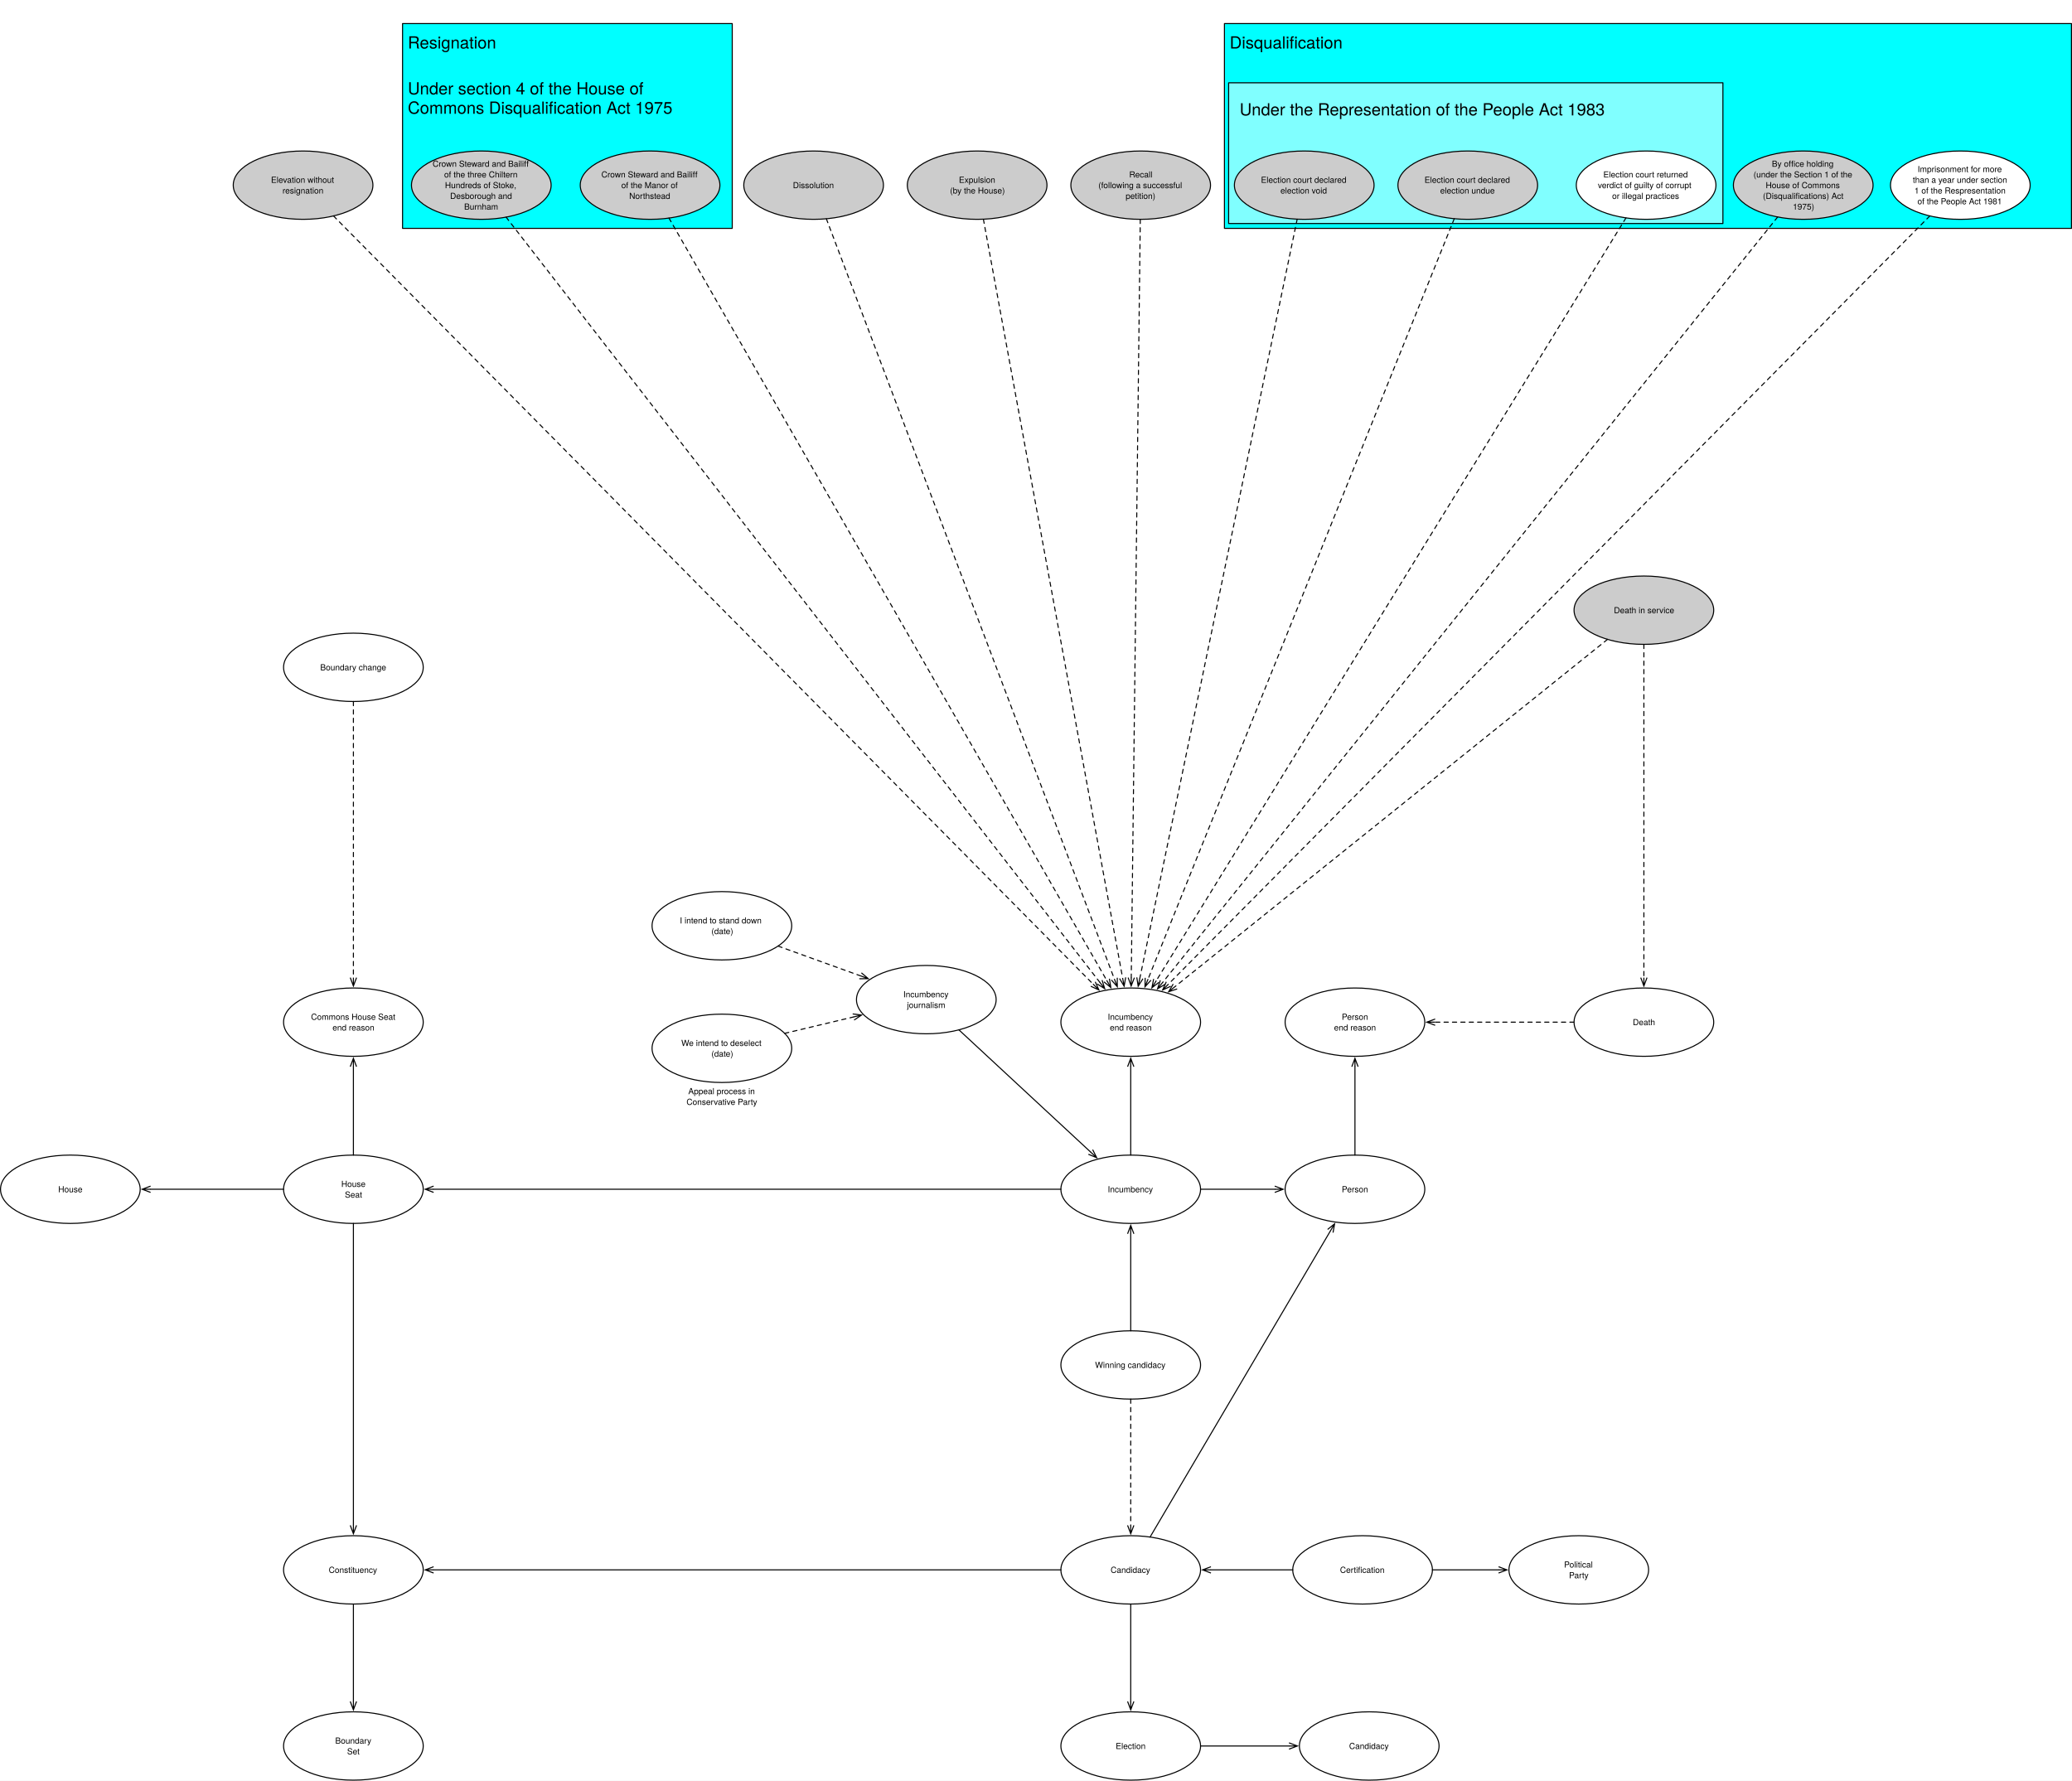
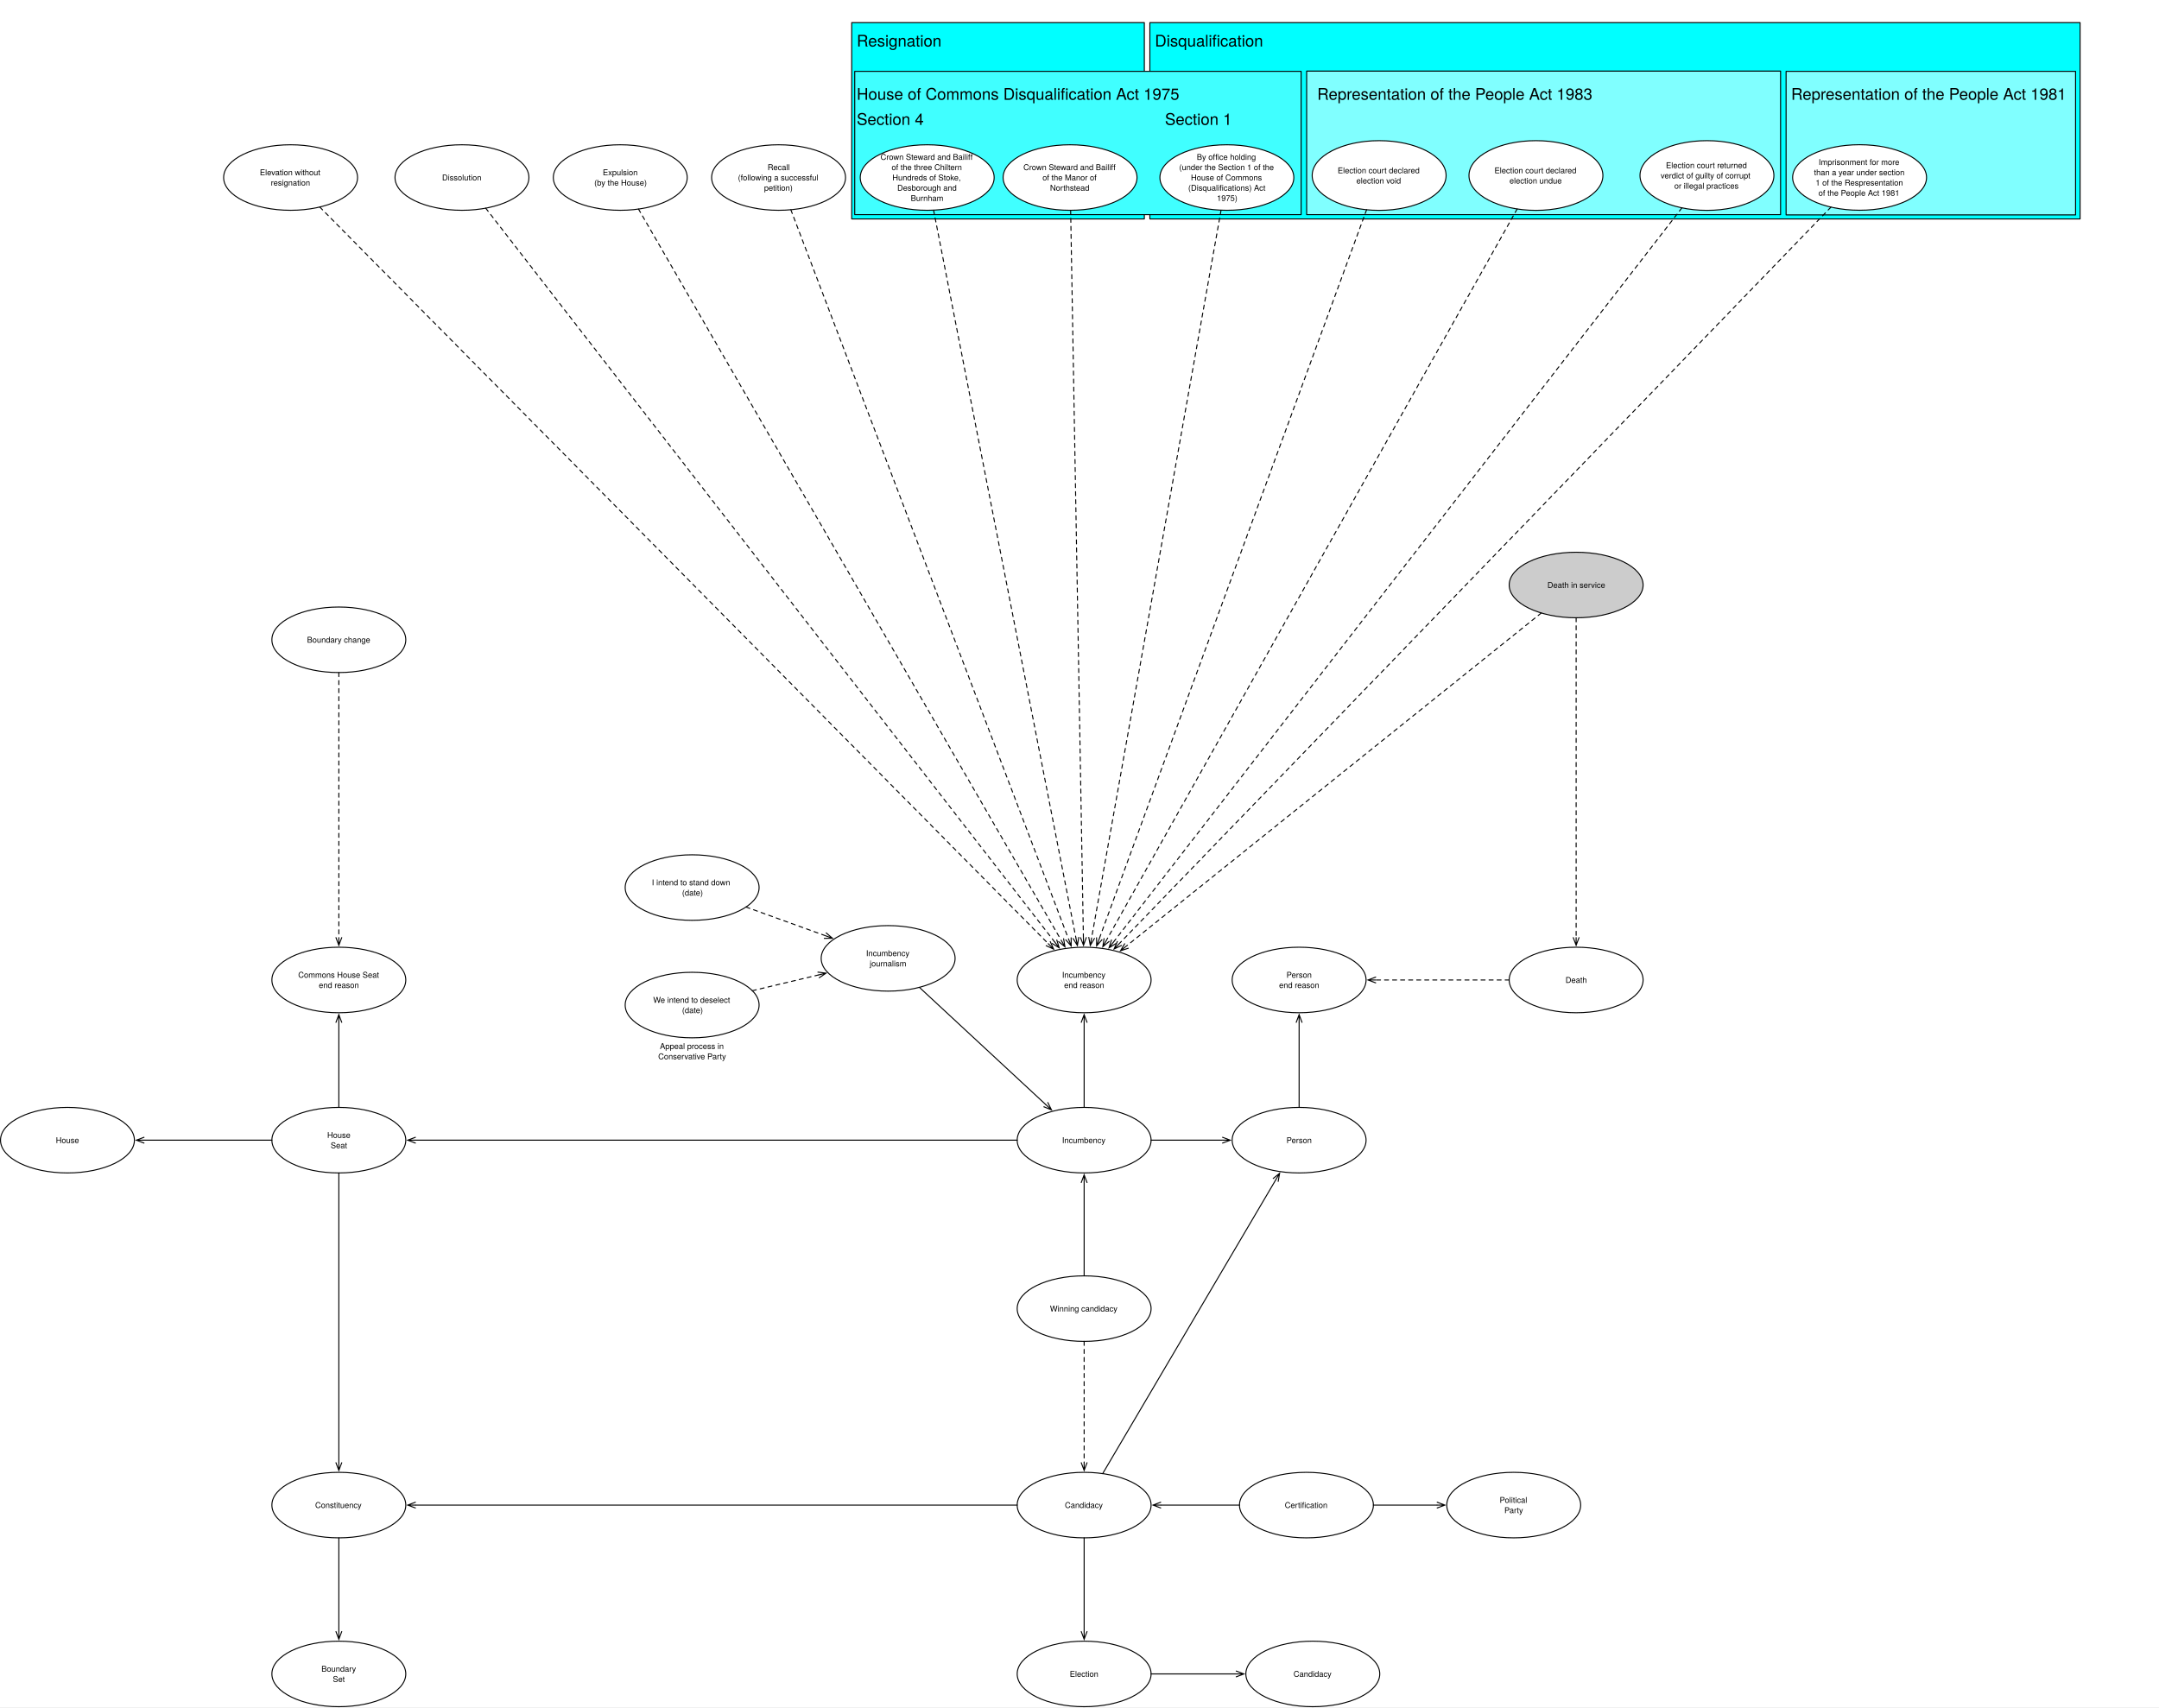
- <svg xmlns="http://www.w3.org/2000/svg" version="1.1" viewBox="-846.5 -780 1976.5 1698.697" width="1976.5" height="1698.697">
+ <svg xmlns="http://www.w3.org/2000/svg" version="1.1" viewBox="-846.5 -780 2148 1698.697" width="2148" height="1698.697">
  <defs>
    <marker orient="auto" overflow="visible" markerUnits="strokeWidth" id="StickArrow_Marker" stroke-linejoin="miter" stroke-miterlimit="10" viewBox="-1 -4 10 8" markerWidth="10" markerHeight="8" color="black">
      <g>
        <path d="M 8 0 L 0 0 M 0 -3 L 8 0 L 0 3" fill="none" stroke="currentColor" stroke-width="1" />
      </g>
    </marker>
  </defs>
  <g id="Canvas_1" fill-opacity="1" stroke="none" stroke-opacity="1" stroke-dasharray="none" fill="none">
-     <rect fill="white" x="-846.5" y="-780" width="1976.5" height="1698.697" />
+     <rect fill="white" x="-846.5" y="-780" width="2148" height="1698.697" />
    <g id="Canvas_1_Layer_1">
      <g id="Graphic_76">
-         <rect x="321.5" y="-757.5" width="808" height="195.352" fill="aqua" />
-         <rect x="321.5" y="-757.5" width="808" height="195.352" stroke="black" stroke-linecap="round" stroke-linejoin="round" stroke-width="1" />
-       </g>
-       <g id="Graphic_90">
-         <rect x="325.5" y="-701" width="471.5" height="134.246" fill="#80ffff" />
-         <rect x="325.5" y="-701" width="471.5" height="134.246" stroke="black" stroke-linecap="round" stroke-linejoin="round" stroke-width="1" />
+         <rect x="297.5" y="-757.5" width="925.5" height="195.352" fill="aqua" />
+         <rect x="297.5" y="-757.5" width="925.5" height="195.352" stroke="black" stroke-linecap="round" stroke-linejoin="round" stroke-width="1" />
      </g>
      <g id="Graphic_67">
-         <rect x="-462.5" y="-757.5" width="314.5" height="195.352" fill="aqua" />
-         <rect x="-462.5" y="-757.5" width="314.5" height="195.352" stroke="black" stroke-linecap="round" stroke-linejoin="round" stroke-width="1" />
+         <rect x=".864" y="-757.5" width="291.136" height="195.352" fill="aqua" />
+         <rect x=".864" y="-757.5" width="291.136" height="195.352" stroke="black" stroke-linecap="round" stroke-linejoin="round" stroke-width="1" />
+       </g>
+       <g id="Graphic_97">
+         <rect x="3.864" y="-709" width="444.136" height="142.579" fill="#40ffff" />
+         <rect x="3.864" y="-709" width="444.136" height="142.579" stroke="black" stroke-linecap="round" stroke-linejoin="round" stroke-width="1" />
+       </g>
+       <g id="Graphic_118">
+         <rect x="930.5" y="-709" width="288" height="142.827" fill="#80ffff" />
+         <rect x="930.5" y="-709" width="288" height="142.827" stroke="black" stroke-linecap="round" stroke-linejoin="round" stroke-width="1" />
+       </g>
+       <g id="Graphic_110">
+         <text transform="translate(935.5 -695.6994)" fill="black">
+           <tspan font-family="Helvetica Neue" font-size="16" fill="black" x="0" y="15">Representation of the People Act 1981</tspan>
+         </text>
+       </g>
+       <g id="Graphic_31">
+         <ellipse cx="374.114" cy="-603.352" rx="66.614" ry="32.598" fill="white" />
+         <ellipse cx="374.114" cy="-603.352" rx="66.614" ry="32.598" stroke="black" stroke-linecap="round" stroke-linejoin="round" stroke-width="1" />
+         <text transform="translate(325.8228 -628.9124)" fill="black">
+           <tspan font-family="Helvetica Neue" font-size="8" fill="black" x="18.351" y="8">By office holding</tspan>
+           <tspan font-family="Helvetica Neue" font-size="8" fill="black" x=".871" y="18.224">(under the Section 1 of the </tspan>
+           <tspan font-family="Helvetica Neue" font-size="8" fill="black" x="12.503" y="28.448">House of Commons </tspan>
+           <tspan font-family="Helvetica Neue" font-size="8" fill="black" x="9.847" y="38.672">(Disqualifications) Act </tspan>
+           <tspan font-family="Helvetica Neue" font-size="8" fill="black" x="38.359" y="48.896">1975)</tspan>
+         </text>
+       </g>
+       <g id="Graphic_77">
+         <text transform="translate(302.5 -748.6994)" fill="black">
+           <tspan font-family="Helvetica Neue" font-size="16" fill="black" x="0" y="15">Disqualification</tspan>
+         </text>
+       </g>
+       <g id="Graphic_83">
+         <ellipse cx="1003.614" cy="-603.402" rx="66.614" ry="32.598" fill="white" />
+         <ellipse cx="1003.614" cy="-603.402" rx="66.614" ry="32.598" stroke="black" stroke-linecap="round" stroke-linejoin="round" stroke-width="1" />
+         <text transform="translate(955.3228 -623.8496)" fill="black">
+           <tspan font-family="Helvetica Neue" font-size="8" fill="black" x="7.535" y="8">Imprisonment for more </tspan>
+           <tspan font-family="Helvetica Neue" font-size="8" fill="black" x="2.947" y="18.224">than a year under section </tspan>
+           <tspan font-family="Helvetica Neue" font-size="8" fill="black" x="4.503" y="28.448">1 of the Respresentation </tspan>
+           <tspan font-family="Helvetica Neue" font-size="8" fill="black" x="7.391" y="38.672">of the People Act 1981</tspan>
+         </text>
+       </g>
+       <g id="Group_96">
+         <g id="Graphic_90">
+           <rect x="453.5" y="-709.248" width="471.5" height="142.827" fill="#80ffff" />
+           <rect x="453.5" y="-709.248" width="471.5" height="142.827" stroke="black" stroke-linecap="round" stroke-linejoin="round" stroke-width="1" />
+         </g>
+         <g id="Graphic_35">
+           <ellipse cx="851.75" cy="-605.359" rx="66.614" ry="34.682" fill="white" />
+           <ellipse cx="851.75" cy="-605.359" rx="66.614" ry="34.682" stroke="black" stroke-linecap="round" stroke-linejoin="round" stroke-width="1" />
+           <text transform="translate(803.4587 -620.6945)" fill="black">
+             <tspan font-family="Helvetica Neue" font-size="8" fill="black" x="7.471" y="8">Election court returned </tspan>
+             <tspan font-family="Helvetica Neue" font-size="8" fill="black" x="2.287" y="18.224">verdict of guilty of corrupt </tspan>
+             <tspan font-family="Helvetica Neue" font-size="8" fill="black" x="15.851" y="28.448">or illegal practices</tspan>
+           </text>
+         </g>
+         <g id="Graphic_88">
+           <ellipse cx="525.614" cy="-605.359" rx="66.614" ry="34.682" fill="white" />
+           <ellipse cx="525.614" cy="-605.359" rx="66.614" ry="34.682" stroke="black" stroke-linecap="round" stroke-linejoin="round" stroke-width="1" />
+           <text transform="translate(477.3228 -615.5825)" fill="black">
+             <tspan font-family="Helvetica Neue" font-size="8" fill="black" x="7.027" y="8">Election court declared </tspan>
+             <tspan font-family="Helvetica Neue" font-size="8" fill="black" x="25.623" y="18.224">election void</tspan>
+           </text>
+         </g>
+         <g id="Graphic_89">
+           <ellipse cx="681.614" cy="-605.359" rx="66.614" ry="34.682" fill="white" />
+           <ellipse cx="681.614" cy="-605.359" rx="66.614" ry="34.682" stroke="black" stroke-linecap="round" stroke-linejoin="round" stroke-width="1" />
+           <text transform="translate(633.3228 -615.5825)" fill="black">
+             <tspan font-family="Helvetica Neue" font-size="8" fill="black" x="7.027" y="8">Election court declared </tspan>
+             <tspan font-family="Helvetica Neue" font-size="8" fill="black" x="21.987" y="18.224">election undue</tspan>
+           </text>
+         </g>
+         <g id="Graphic_91">
+           <text transform="translate(464 -695.6994)" fill="black">
+             <tspan font-family="Helvetica Neue" font-size="16" fill="black" x="0" y="15">Representation of the People Act 1983</tspan>
+           </text>
+         </g>
+       </g>
+       <g id="Graphic_22">
+         <ellipse cx="75.978" cy="-603.352" rx="66.614" ry="32.598" fill="white" />
+         <ellipse cx="75.978" cy="-603.352" rx="66.614" ry="32.598" stroke="black" stroke-linecap="round" stroke-linejoin="round" stroke-width="1" />
+         <text transform="translate(27.68701 -628.9124)" fill="black">
+           <tspan font-family="Helvetica Neue" font-size="8" fill="black" x="1.839" y="8">Crown Steward and Bailiff </tspan>
+           <tspan font-family="Helvetica Neue" font-size="8" fill="black" x="12.879" y="18.224">of the three Chiltern </tspan>
+           <tspan font-family="Helvetica Neue" font-size="8" fill="black" x="13.615" y="28.448">Hundreds of Stoke, </tspan>
+           <tspan font-family="Helvetica Neue" font-size="8" fill="black" x="18.503" y="38.672">Desborough and</tspan>
+           <tspan font-family="Helvetica Neue" font-size="8" fill="black" x="31.915" y="48.896">Burnham</tspan>
+         </text>
+       </g>
+       <g id="Graphic_25">
+         <ellipse cx="218.114" cy="-603.352" rx="66.614" ry="32.598" fill="white" />
+         <ellipse cx="218.114" cy="-603.352" rx="66.614" ry="32.598" stroke="black" stroke-linecap="round" stroke-linejoin="round" stroke-width="1" />
+         <text transform="translate(169.8228 -618.6884)" fill="black">
+           <tspan font-family="Helvetica Neue" font-size="8" fill="black" x="1.839" y="8">Crown Steward and Bailiff </tspan>
+           <tspan font-family="Helvetica Neue" font-size="8" fill="black" x="20.879" y="18.224">of the Manor of </tspan>
+           <tspan font-family="Helvetica Neue" font-size="8" fill="black" x="28.363" y="28.448">Northstead</tspan>
+         </text>
+       </g>
+       <g id="Graphic_68">
+         <text transform="translate(5.864173 -748.6994)" fill="black">
+           <tspan font-family="Helvetica Neue" font-size="16" fill="black" x="0" y="15">Resignation</tspan>
+         </text>
+       </g>
+       <g id="Graphic_94">
+         <text transform="translate(5.864173 -695.6994)" fill="black">
+           <tspan font-family="Helvetica Neue" font-size="16" fill="black" x="0" y="15">House of Commons Disqualification Act 1975</tspan>
+         </text>
      </g>
      <g id="Graphic_2">
        <ellipse cx="446" cy="354.5" rx="66.614" ry="32.598" fill="white" />
        <ellipse cx="446" cy="354.5" rx="66.614" ry="32.598" stroke="black" stroke-linecap="round" stroke-linejoin="round" stroke-width="1" />
        <text transform="translate(397.7087 349.388)" fill="black">
          <tspan font-family="Helvetica Neue" font-size="8" fill="black" x="35.699" y="8">Person</tspan>
        </text>
      </g>
      <g id="Graphic_4">
        <ellipse cx="232.114" cy="354.5" rx="66.614" ry="32.598" fill="white" />
        <ellipse cx="232.114" cy="354.5" rx="66.614" ry="32.598" stroke="black" stroke-linecap="round" stroke-linejoin="round" stroke-width="1" />
        <text transform="translate(183.8228 349.388)" fill="black">
          <tspan font-family="Helvetica Neue" font-size="8" fill="black" x="26.355" y="8">Incumbency</tspan>
        </text>
      </g>
      <g id="Graphic_5">
        <ellipse cx="-509.386" cy="354.5" rx="66.614" ry="32.598" fill="white" />
        <ellipse cx="-509.386" cy="354.5" rx="66.614" ry="32.598" stroke="black" stroke-linecap="round" stroke-linejoin="round" stroke-width="1" />
        <text transform="translate(-557.6772 344.276)" fill="black">
          <tspan font-family="Helvetica Neue" font-size="8" fill="black" x="36.735" y="8">House</tspan>
          <tspan font-family="Helvetica Neue" font-size="8" fill="black" x="40.143" y="18.224">Seat</tspan>
        </text>
      </g>
      <g id="Graphic_6">
        <ellipse cx="-779.386" cy="354.5" rx="66.614" ry="32.598" fill="white" />
        <ellipse cx="-779.386" cy="354.5" rx="66.614" ry="32.598" stroke="black" stroke-linecap="round" stroke-linejoin="round" stroke-width="1" />
        <text transform="translate(-827.6772 349.388)" fill="black">
          <tspan font-family="Helvetica Neue" font-size="8" fill="black" x="36.735" y="8">House</tspan>
        </text>
      </g>
      <g id="Line_7">
        <line x1="298.728" y1="354.5" x2="369.486" y2="354.5" marker-end="url(#StickArrow_Marker)" stroke="black" stroke-linecap="round" stroke-linejoin="round" stroke-width="1" />
      </g>
      <g id="Line_8">
        <line x1="165.5" y1="354.5" x2="-432.872" y2="354.5" marker-end="url(#StickArrow_Marker)" stroke="black" stroke-linecap="round" stroke-linejoin="round" stroke-width="1" />
      </g>
      <g id="Line_9">
        <line x1="-576" y1="354.5" x2="-702.872" y2="354.5" marker-end="url(#StickArrow_Marker)" stroke="black" stroke-linecap="round" stroke-linejoin="round" stroke-width="1" />
      </g>
      <g id="Graphic_10">
        <ellipse cx="-509.386" cy="717.598" rx="66.614" ry="32.598" fill="white" />
        <ellipse cx="-509.386" cy="717.598" rx="66.614" ry="32.598" stroke="black" stroke-linecap="round" stroke-linejoin="round" stroke-width="1" />
        <text transform="translate(-557.6772 712.4864)" fill="black">
          <tspan font-family="Helvetica Neue" font-size="8" fill="black" x="24.731" y="8">Constituency</tspan>
        </text>
      </g>
      <g id="Line_11">
        <line x1="-509.386" y1="387.098" x2="-509.386" y2="675.1" marker-end="url(#StickArrow_Marker)" stroke="black" stroke-linecap="round" stroke-linejoin="round" stroke-width="1" />
      </g>
      <g id="Graphic_12">
        <ellipse cx="-509.386" cy="885.598" rx="66.614" ry="32.598" fill="white" />
        <ellipse cx="-509.386" cy="885.598" rx="66.614" ry="32.598" stroke="black" stroke-linecap="round" stroke-linejoin="round" stroke-width="1" />
        <text transform="translate(-557.6772 875.3744)" fill="black">
          <tspan font-family="Helvetica Neue" font-size="8" fill="black" x="30.955" y="8">Boundary</tspan>
          <tspan font-family="Helvetica Neue" font-size="8" fill="black" x="42.291" y="18.224">Set</tspan>
        </text>
      </g>
      <g id="Line_13">
        <line x1="-509.386" y1="750.197" x2="-509.386" y2="843.1" marker-end="url(#StickArrow_Marker)" stroke="black" stroke-linecap="round" stroke-linejoin="round" stroke-width="1" />
      </g>
      <g id="Graphic_16">
        <ellipse cx="232.114" cy="522.098" rx="66.614" ry="32.598" fill="white" />
        <ellipse cx="232.114" cy="522.098" rx="66.614" ry="32.598" stroke="black" stroke-linecap="round" stroke-linejoin="round" stroke-width="1" />
        <text transform="translate(183.8228 516.9864)" fill="black">
          <tspan font-family="Helvetica Neue" font-size="8" fill="black" x="14.283" y="8">Winning candidacy</tspan>
        </text>
      </g>
      <g id="Line_17">
        <line x1="232.114" y1="554.697" x2="232.114" y2="675.1" marker-end="url(#StickArrow_Marker)" stroke="black" stroke-linecap="round" stroke-linejoin="round" stroke-dasharray="4.0,4.0" stroke-width="1" />
      </g>
      <g id="Line_18">
        <line x1="232.114" y1="489.5" x2="232.114" y2="396.998" marker-end="url(#StickArrow_Marker)" stroke="black" stroke-linecap="round" stroke-linejoin="round" stroke-width="1" />
      </g>
      <g id="Graphic_20">
        <ellipse cx="232.114" cy="195.098" rx="66.614" ry="32.598" fill="white" />
        <ellipse cx="232.114" cy="195.098" rx="66.614" ry="32.598" stroke="black" stroke-linecap="round" stroke-linejoin="round" stroke-width="1" />
        <text transform="translate(183.8228 184.8744)" fill="black">
          <tspan font-family="Helvetica Neue" font-size="8" fill="black" x="26.355" y="8">Incumbency</tspan>
          <tspan font-family="Helvetica Neue" font-size="8" fill="black" x="28.359" y="18.224">end reason</tspan>
        </text>
      </g>
      <g id="Line_21">
        <line x1="232.114" y1="321.902" x2="232.114" y2="237.597" marker-end="url(#StickArrow_Marker)" stroke="black" stroke-linecap="round" stroke-linejoin="round" stroke-width="1" />
      </g>
-       <g id="Graphic_22">
-         <ellipse cx="-387.386" cy="-603.352" rx="66.614" ry="32.598" fill="#ccc" />
-         <ellipse cx="-387.386" cy="-603.352" rx="66.614" ry="32.598" stroke="black" stroke-linecap="round" stroke-linejoin="round" stroke-width="1" />
-         <text transform="translate(-435.6772 -628.9124)" fill="black">
-           <tspan font-family="Helvetica Neue" font-size="8" fill="black" x="1.839" y="8">Crown Steward and Bailiff </tspan>
-           <tspan font-family="Helvetica Neue" font-size="8" fill="black" x="12.879" y="18.224">of the three Chiltern </tspan>
-           <tspan font-family="Helvetica Neue" font-size="8" fill="black" x="13.615" y="28.448">Hundreds of Stoke, </tspan>
-           <tspan font-family="Helvetica Neue" font-size="8" fill="black" x="18.503" y="38.672">Desborough and</tspan>
-           <tspan font-family="Helvetica Neue" font-size="8" fill="black" x="31.915" y="48.896">Burnham</tspan>
-         </text>
-       </g>
-       <g id="Line_24">
-         <line x1="-363.735" y1="-572.869" x2="202.394" y2="156.793" marker-end="url(#StickArrow_Marker)" stroke="black" stroke-linecap="round" stroke-linejoin="round" stroke-dasharray="4.0,4.0" stroke-width="1" />
-       </g>
-       <g id="Graphic_25">
-         <ellipse cx="-226.386" cy="-603.352" rx="66.614" ry="32.598" fill="#ccc" />
-         <ellipse cx="-226.386" cy="-603.352" rx="66.614" ry="32.598" stroke="black" stroke-linecap="round" stroke-linejoin="round" stroke-width="1" />
-         <text transform="translate(-274.6772 -618.6884)" fill="black">
-           <tspan font-family="Helvetica Neue" font-size="8" fill="black" x="1.839" y="8">Crown Steward and Bailiff </tspan>
-           <tspan font-family="Helvetica Neue" font-size="8" fill="black" x="20.879" y="18.224">of the Manor of </tspan>
-           <tspan font-family="Helvetica Neue" font-size="8" fill="black" x="28.363" y="28.448">Northstead</tspan>
-         </text>
-       </g>
-       <g id="Line_26">
-         <line x1="-208.361" y1="-571.964" x2="209.16" y2="155.125" marker-end="url(#StickArrow_Marker)" stroke="black" stroke-linecap="round" stroke-linejoin="round" stroke-dasharray="4.0,4.0" stroke-width="1" />
-       </g>
      <g id="Graphic_27">
-         <ellipse cx="-70.386" cy="-603.352" rx="66.614" ry="32.598" fill="#ccc" />
-         <ellipse cx="-70.386" cy="-603.352" rx="66.614" ry="32.598" stroke="black" stroke-linecap="round" stroke-linejoin="round" stroke-width="1" />
-         <text transform="translate(-118.6772 -608.4644)" fill="black">
+         <ellipse cx="-386.886" cy="-603.352" rx="66.614" ry="32.598" fill="white" />
+         <ellipse cx="-386.886" cy="-603.352" rx="66.614" ry="32.598" stroke="black" stroke-linecap="round" stroke-linejoin="round" stroke-width="1" />
+         <text transform="translate(-435.1772 -608.4644)" fill="black">
          <tspan font-family="Helvetica Neue" font-size="8" fill="black" x="28.511" y="8">Dissolution</tspan>
        </text>
      </g>
      <g id="Line_28">
-         <line x1="-58.241" y1="-571.297" x2="216.462" y2="153.785" marker-end="url(#StickArrow_Marker)" stroke="black" stroke-linecap="round" stroke-linejoin="round" stroke-dasharray="4.0,4.0" stroke-width="1" />
+         <line x1="-363.251" y1="-572.866" x2="202.414" y2="156.788" marker-end="url(#StickArrow_Marker)" stroke="black" stroke-linecap="round" stroke-linejoin="round" stroke-dasharray="4.0,4.0" stroke-width="1" />
      </g>
      <g id="Graphic_29">
-         <ellipse cx="85.614" cy="-603.352" rx="66.614" ry="32.598" fill="#ccc" />
-         <ellipse cx="85.614" cy="-603.352" rx="66.614" ry="32.598" stroke="black" stroke-linecap="round" stroke-linejoin="round" stroke-width="1" />
-         <text transform="translate(37.32283 -613.5764)" fill="black">
+         <ellipse cx="-229.386" cy="-603.352" rx="66.614" ry="32.598" fill="white" />
+         <ellipse cx="-229.386" cy="-603.352" rx="66.614" ry="32.598" stroke="black" stroke-linecap="round" stroke-linejoin="round" stroke-width="1" />
+         <text transform="translate(-277.6772 -613.5764)" fill="black">
          <tspan font-family="Helvetica Neue" font-size="8" fill="black" x="30.883" y="8">Expulsion</tspan>
          <tspan font-family="Helvetica Neue" font-size="8" fill="black" x="22.435" y="18.224">(by the House)</tspan>
        </text>
      </g>
      <g id="Line_30">
-         <line x1="91.572" y1="-570.884" x2="224.37" y2="152.892" marker-end="url(#StickArrow_Marker)" stroke="black" stroke-linecap="round" stroke-linejoin="round" stroke-dasharray="4.0,4.0" stroke-width="1" />
-       </g>
-       <g id="Graphic_31">
-         <ellipse cx="873.614" cy="-603.352" rx="66.614" ry="32.598" fill="#ccc" />
-         <ellipse cx="873.614" cy="-603.352" rx="66.614" ry="32.598" stroke="black" stroke-linecap="round" stroke-linejoin="round" stroke-width="1" />
-         <text transform="translate(825.3228 -628.9124)" fill="black">
-           <tspan font-family="Helvetica Neue" font-size="8" fill="black" x="18.351" y="8">By office holding</tspan>
-           <tspan font-family="Helvetica Neue" font-size="8" fill="black" x=".871" y="18.224">(under the Section 1 of the </tspan>
-           <tspan font-family="Helvetica Neue" font-size="8" fill="black" x="12.503" y="28.448">House of Commons </tspan>
-           <tspan font-family="Helvetica Neue" font-size="8" fill="black" x="9.847" y="38.672">(Disqualifications) Act </tspan>
-           <tspan font-family="Helvetica Neue" font-size="8" fill="black" x="38.359" y="48.896">1975)</tspan>
-         </text>
+         <line x1="-211.252" y1="-571.979" x2="209.026" y2="155.154" marker-end="url(#StickArrow_Marker)" stroke="black" stroke-linecap="round" stroke-linejoin="round" stroke-dasharray="4.0,4.0" stroke-width="1" />
      </g>
      <g id="Line_32">
-         <line x1="849.234" y1="-573.007" x2="262.695" y2="157.035" marker-end="url(#StickArrow_Marker)" stroke="black" stroke-linecap="round" stroke-linejoin="round" stroke-dasharray="4.0,4.0" stroke-width="1" />
+         <line x1="368.338" y1="-570.876" x2="239.623" y2="152.875" marker-end="url(#StickArrow_Marker)" stroke="black" stroke-linecap="round" stroke-linejoin="round" stroke-dasharray="4.0,4.0" stroke-width="1" />
      </g>
      <g id="Graphic_33">
-         <ellipse cx="241.614" cy="-603.352" rx="66.614" ry="32.598" fill="#ccc" />
-         <ellipse cx="241.614" cy="-603.352" rx="66.614" ry="32.598" stroke="black" stroke-linecap="round" stroke-linejoin="round" stroke-width="1" />
-         <text transform="translate(193.3228 -618.6884)" fill="black">
+         <ellipse cx="-71.886" cy="-603.352" rx="66.614" ry="32.598" fill="white" />
+         <ellipse cx="-71.886" cy="-603.352" rx="66.614" ry="32.598" stroke="black" stroke-linecap="round" stroke-linejoin="round" stroke-width="1" />
+         <text transform="translate(-120.1772 -618.6884)" fill="black">
          <tspan font-family="Helvetica Neue" font-size="8" fill="black" x="37.331" y="8">Recall</tspan>
          <tspan font-family="Helvetica Neue" font-size="8" fill="black" x="7.927" y="18.224">(following a successful </tspan>
          <tspan font-family="Helvetica Neue" font-size="8" fill="black" x="33.919" y="28.448">petition)</tspan>
        </text>
      </g>
      <g id="Line_34">
-         <line x1="241.226" y1="-570.755" x2="232.62" y2="152.601" marker-end="url(#StickArrow_Marker)" stroke="black" stroke-linecap="round" stroke-linejoin="round" stroke-dasharray="4.0,4.0" stroke-width="1" />
-       </g>
-       <g id="Graphic_35">
-         <ellipse cx="723.75" cy="-603.352" rx="66.614" ry="32.598" fill="white" />
-         <ellipse cx="723.75" cy="-603.352" rx="66.614" ry="32.598" stroke="black" stroke-linecap="round" stroke-linejoin="round" stroke-width="1" />
-         <text transform="translate(675.4587 -618.6884)" fill="black">
-           <tspan font-family="Helvetica Neue" font-size="8" fill="black" x="7.471" y="8">Election court returned </tspan>
-           <tspan font-family="Helvetica Neue" font-size="8" fill="black" x="2.287" y="18.224">verdict of guilty of corrupt </tspan>
-           <tspan font-family="Helvetica Neue" font-size="8" fill="black" x="15.851" y="28.448">or illegal practices</tspan>
-         </text>
-       </g>
-       <g id="Line_36">
-         <line x1="704.528" y1="-572.134" x2="256.527" y2="155.45" marker-end="url(#StickArrow_Marker)" stroke="black" stroke-linecap="round" stroke-linejoin="round" stroke-dasharray="4.0,4.0" stroke-width="1" />
+         <line x1="-59.683" y1="-571.302" x2="216.389" y2="153.796" marker-end="url(#StickArrow_Marker)" stroke="black" stroke-linecap="round" stroke-linejoin="round" stroke-dasharray="4.0,4.0" stroke-width="1" />
      </g>
      <g id="Graphic_44">
        <ellipse cx="232.114" cy="717.598" rx="66.614" ry="32.598" fill="white" />
        <ellipse cx="232.114" cy="717.598" rx="66.614" ry="32.598" stroke="black" stroke-linecap="round" stroke-linejoin="round" stroke-width="1" />
        <text transform="translate(183.8228 712.4864)" fill="black">
          <tspan font-family="Helvetica Neue" font-size="8" fill="black" x="29.103" y="8">Candidacy</tspan>
        </text>
      </g>
      <g id="Line_45">
        <line x1="165.5" y1="717.598" x2="-432.872" y2="717.598" marker-end="url(#StickArrow_Marker)" stroke="black" stroke-linecap="round" stroke-linejoin="round" stroke-width="1" />
      </g>
      <g id="Graphic_46">
        <ellipse cx="659.509" cy="717.598" rx="66.614" ry="32.598" fill="white" />
        <ellipse cx="659.509" cy="717.598" rx="66.614" ry="32.598" stroke="black" stroke-linecap="round" stroke-linejoin="round" stroke-width="1" />
        <text transform="translate(611.2178 707.3744)" fill="black">
          <tspan font-family="Helvetica Neue" font-size="8" fill="black" x="34.295" y="8">Political</tspan>
          <tspan font-family="Helvetica Neue" font-size="8" fill="black" x="38.959" y="18.224">Party</tspan>
        </text>
      </g>
      <g id="Graphic_47">
        <ellipse cx="453.281" cy="717.598" rx="66.614" ry="32.598" fill="white" />
        <ellipse cx="453.281" cy="717.598" rx="66.614" ry="32.598" stroke="black" stroke-linecap="round" stroke-linejoin="round" stroke-width="1" />
        <text transform="translate(404.9895 712.4864)" fill="black">
          <tspan font-family="Helvetica Neue" font-size="8" fill="black" x="26.739" y="8">Certification</tspan>
        </text>
      </g>
      <g id="Line_48">
        <line x1="386.667" y1="717.598" x2="308.628" y2="717.598" marker-end="url(#StickArrow_Marker)" stroke="black" stroke-linecap="round" stroke-linejoin="round" stroke-width="1" />
      </g>
      <g id="Line_49">
        <line x1="519.895" y1="717.598" x2="582.995" y2="717.598" marker-end="url(#StickArrow_Marker)" stroke="black" stroke-linecap="round" stroke-linejoin="round" stroke-width="1" />
      </g>
      <g id="Line_50">
        <line x1="250.569" y1="686.27" x2="422.521" y2="394.359" marker-end="url(#StickArrow_Marker)" stroke="black" stroke-linecap="round" stroke-linejoin="round" stroke-width="1" />
      </g>
      <g id="Graphic_51">
        <ellipse cx="232.114" cy="885.598" rx="66.614" ry="32.598" fill="white" />
        <ellipse cx="232.114" cy="885.598" rx="66.614" ry="32.598" stroke="black" stroke-linecap="round" stroke-linejoin="round" stroke-width="1" />
        <text transform="translate(183.8228 880.4864)" fill="black">
          <tspan font-family="Helvetica Neue" font-size="8" fill="black" x="33.995" y="8">Election</tspan>
        </text>
      </g>
      <g id="Line_52">
        <line x1="232.114" y1="750.197" x2="232.114" y2="843.1" marker-end="url(#StickArrow_Marker)" stroke="black" stroke-linecap="round" stroke-linejoin="round" stroke-width="1" />
      </g>
      <g id="Graphic_54">
        <ellipse cx="459.614" cy="885.598" rx="66.614" ry="32.598" fill="white" />
        <ellipse cx="459.614" cy="885.598" rx="66.614" ry="32.598" stroke="black" stroke-linecap="round" stroke-linejoin="round" stroke-width="1" />
        <text transform="translate(411.3228 880.4864)" fill="black">
          <tspan font-family="Helvetica Neue" font-size="8" fill="black" x="29.103" y="8">Candidacy</tspan>
        </text>
      </g>
      <g id="Line_55">
        <line x1="298.728" y1="885.598" x2="383.1" y2="885.598" marker-end="url(#StickArrow_Marker)" stroke="black" stroke-linecap="round" stroke-linejoin="round" stroke-width="1" />
      </g>
      <g id="Graphic_56">
        <ellipse cx="37.114" cy="173.598" rx="66.614" ry="32.598" fill="white" />
        <ellipse cx="37.114" cy="173.598" rx="66.614" ry="32.598" stroke="black" stroke-linecap="round" stroke-linejoin="round" stroke-width="1" />
        <text transform="translate(-11.17717 163.3744)" fill="black">
          <tspan font-family="Helvetica Neue" font-size="8" fill="black" x="26.355" y="8">Incumbency</tspan>
          <tspan font-family="Helvetica Neue" font-size="8" fill="black" x="29.919" y="18.224">journalism</tspan>
        </text>
      </g>
      <g id="Line_57">
        <line x1="68.202" y1="202.439" x2="193.768" y2="318.926" marker-end="url(#StickArrow_Marker)" stroke="black" stroke-linecap="round" stroke-linejoin="round" stroke-width="1" />
      </g>
      <g id="Graphic_58">
        <ellipse cx="-157.886" cy="103.148" rx="66.614" ry="32.598" fill="white" />
        <ellipse cx="-157.886" cy="103.148" rx="66.614" ry="32.598" stroke="black" stroke-linecap="round" stroke-linejoin="round" stroke-width="1" />
        <text transform="translate(-206.1772 92.92364)" fill="black">
          <tspan font-family="Helvetica Neue" font-size="8" fill="black" x="8.207" y="8">I intend to stand down </tspan>
          <tspan font-family="Helvetica Neue" font-size="8" fill="black" x="38.291" y="18.224">(date)</tspan>
        </text>
      </g>
      <g id="Line_59">
        <line x1="-104.287" y1="122.512" x2="-25.795" y2="150.87" marker-end="url(#StickArrow_Marker)" stroke="black" stroke-linecap="round" stroke-linejoin="round" stroke-dasharray="4.0,4.0" stroke-width="1" />
      </g>
      <g id="Graphic_60">
        <ellipse cx="-157.886" cy="220.049" rx="66.614" ry="32.598" fill="white" />
        <ellipse cx="-157.886" cy="220.049" rx="66.614" ry="32.598" stroke="black" stroke-linecap="round" stroke-linejoin="round" stroke-width="1" />
        <text transform="translate(-206.1772 209.8252)" fill="black">
          <tspan font-family="Helvetica Neue" font-size="8" fill="black" x="9.547" y="8">We intend to deselect </tspan>
          <tspan font-family="Helvetica Neue" font-size="8" fill="black" x="38.291" y="18.224">(date)</tspan>
        </text>
      </g>
      <g id="Line_61">
        <line x1="-97.975" y1="205.778" x2="-32.428" y2="190.164" marker-end="url(#StickArrow_Marker)" stroke="black" stroke-linecap="round" stroke-linejoin="round" stroke-dasharray="4.0,4.0" stroke-width="1" />
      </g>
      <g id="Graphic_62">
        <text transform="translate(-212.8858 255.8006)" fill="black">
          <tspan font-family="Helvetica Neue" font-size="8" fill="black" x="22.92" y="8">Appeal process in </tspan>
          <tspan font-family="Helvetica Neue" font-size="8" fill="black" x="21.224" y="18.224">Conservative Party</tspan>
        </text>
      </g>
      <g id="Graphic_65">
-         <ellipse cx="-557.386" cy="-603.352" rx="66.614" ry="32.598" fill="#ccc" />
+         <ellipse cx="-557.386" cy="-603.352" rx="66.614" ry="32.598" fill="white" />
        <ellipse cx="-557.386" cy="-603.352" rx="66.614" ry="32.598" stroke="black" stroke-linecap="round" stroke-linejoin="round" stroke-width="1" />
        <text transform="translate(-605.6772 -613.5764)" fill="black">
          <tspan font-family="Helvetica Neue" font-size="8" fill="black" x="17.699" y="8">Elevation without </tspan>
          <tspan font-family="Helvetica Neue" font-size="8" fill="black" x="28.659" y="18.224">resignation</tspan>
        </text>
      </g>
      <g id="Line_66">
        <line x1="-528.363" y1="-574.001" x2="196.131" y2="158.707" marker-end="url(#StickArrow_Marker)" stroke="black" stroke-linecap="round" stroke-linejoin="round" stroke-dasharray="4.0,4.0" stroke-width="1" />
-       </g>
-       <g id="Graphic_68">
-         <text transform="translate(-457.5 -748.6994)" fill="black">
-           <tspan font-family="Helvetica Neue" font-size="16" fill="black" x="0" y="15">Resignation</tspan>
-         </text>
      </g>
      <g id="Graphic_69">
        <ellipse cx="446" cy="195.098" rx="66.614" ry="32.598" fill="white" />
        <ellipse cx="446" cy="195.098" rx="66.614" ry="32.598" stroke="black" stroke-linecap="round" stroke-linejoin="round" stroke-width="1" />
        <text transform="translate(397.7087 184.8744)" fill="black">
          <tspan font-family="Helvetica Neue" font-size="8" fill="black" x="35.699" y="8">Person</tspan>
          <tspan font-family="Helvetica Neue" font-size="8" fill="black" x="28.359" y="18.224">end reason</tspan>
        </text>
      </g>
      <g id="Line_70">
        <line x1="446" y1="321.902" x2="446" y2="237.597" marker-end="url(#StickArrow_Marker)" stroke="black" stroke-linecap="round" stroke-linejoin="round" stroke-width="1" />
      </g>
      <g id="Graphic_71">
        <ellipse cx="721.614" cy="-197.902" rx="66.614" ry="32.598" fill="#ccc" />
        <ellipse cx="721.614" cy="-197.902" rx="66.614" ry="32.598" stroke="black" stroke-linecap="round" stroke-linejoin="round" stroke-width="1" />
        <text transform="translate(673.3228 -203.0136)" fill="black">
          <tspan font-family="Helvetica Neue" font-size="8" fill="black" x="19.695" y="8">Death in service</tspan>
        </text>
      </g>
      <g id="Line_72">
        <line x1="655" y1="195.098" x2="522.514" y2="195.098" marker-end="url(#StickArrow_Marker)" stroke="black" stroke-linecap="round" stroke-linejoin="round" stroke-dasharray="4.0,4.0" stroke-width="1" />
      </g>
      <g id="Line_73">
        <line x1="686.936" y1="-170.06" x2="274.512" y2="161.059" marker-end="url(#StickArrow_Marker)" stroke="black" stroke-linecap="round" stroke-linejoin="round" stroke-dasharray="4.0,4.0" stroke-width="1" />
      </g>
      <g id="Graphic_74">
        <ellipse cx="721.614" cy="195.098" rx="66.614" ry="32.598" fill="white" />
        <ellipse cx="721.614" cy="195.098" rx="66.614" ry="32.598" stroke="black" stroke-linecap="round" stroke-linejoin="round" stroke-width="1" />
        <text transform="translate(673.3228 189.9864)" fill="black">
          <tspan font-family="Helvetica Neue" font-size="8" fill="black" x="37.695" y="8">Death</tspan>
        </text>
      </g>
      <g id="Line_75">
        <line x1="721.614" y1="-165.303" x2="721.614" y2="152.6" marker-end="url(#StickArrow_Marker)" stroke="black" stroke-linecap="round" stroke-linejoin="round" stroke-dasharray="4.0,4.0" stroke-width="1" />
      </g>
-       <g id="Graphic_77">
-         <text transform="translate(326.5 -748.6994)" fill="black">
-           <tspan font-family="Helvetica Neue" font-size="16" fill="black" x="0" y="15">Disqualification</tspan>
-         </text>
-       </g>
      <g id="Graphic_78">
        <ellipse cx="-509.386" cy="195.098" rx="66.614" ry="32.598" fill="white" />
        <ellipse cx="-509.386" cy="195.098" rx="66.614" ry="32.598" stroke="black" stroke-linecap="round" stroke-linejoin="round" stroke-width="1" />
        <text transform="translate(-557.6772 184.8744)" fill="black">
          <tspan font-family="Helvetica Neue" font-size="8" fill="black" x="7.835" y="8">Commons House Seat </tspan>
          <tspan font-family="Helvetica Neue" font-size="8" fill="black" x="28.359" y="18.224">end reason </tspan>
        </text>
      </g>
      <g id="Line_79">
        <line x1="-509.386" y1="321.902" x2="-509.386" y2="237.597" marker-end="url(#StickArrow_Marker)" stroke="black" stroke-linecap="round" stroke-linejoin="round" stroke-width="1" />
      </g>
      <g id="Graphic_80">
        <ellipse cx="-509.386" cy="-143.402" rx="66.614" ry="32.598" fill="white" />
        <ellipse cx="-509.386" cy="-143.402" rx="66.614" ry="32.598" stroke="black" stroke-linecap="round" stroke-linejoin="round" stroke-width="1" />
        <text transform="translate(-557.6772 -148.5136)" fill="black">
          <tspan font-family="Helvetica Neue" font-size="8" fill="black" x="16.655" y="8">Boundary change</tspan>
        </text>
      </g>
      <g id="Line_81">
        <line x1="-509.386" y1="-110.803" x2="-509.386" y2="152.6" marker-end="url(#StickArrow_Marker)" stroke="black" stroke-linecap="round" stroke-linejoin="round" stroke-dasharray="4.0,4.0" stroke-width="1" />
      </g>
-       <g id="Graphic_83">
-         <ellipse cx="1023.478" cy="-603.352" rx="66.614" ry="32.598" fill="white" />
-         <ellipse cx="1023.478" cy="-603.352" rx="66.614" ry="32.598" stroke="black" stroke-linecap="round" stroke-linejoin="round" stroke-width="1" />
-         <text transform="translate(975.187 -623.8004)" fill="black">
-           <tspan font-family="Helvetica Neue" font-size="8" fill="black" x="7.535" y="8">Imprisonment for more </tspan>
-           <tspan font-family="Helvetica Neue" font-size="8" fill="black" x="2.947" y="18.224">than a year under section </tspan>
-           <tspan font-family="Helvetica Neue" font-size="8" fill="black" x="4.503" y="28.448">1 of the Respresentation </tspan>
-           <tspan font-family="Helvetica Neue" font-size="8" fill="black" x="7.391" y="38.672">of the People Act 1981</tspan>
-         </text>
-       </g>
      <g id="Line_84">
-         <line x1="994.4" y1="-574.014" x2="268.161" y2="158.728" marker-end="url(#StickArrow_Marker)" stroke="black" stroke-linecap="round" stroke-linejoin="round" stroke-dasharray="4.0,4.0" stroke-width="1" />
-       </g>
-       <g id="Graphic_88">
-         <ellipse cx="397.614" cy="-603.352" rx="66.614" ry="32.598" fill="#ccc" />
-         <ellipse cx="397.614" cy="-603.352" rx="66.614" ry="32.598" stroke="black" stroke-linecap="round" stroke-linejoin="round" stroke-width="1" />
-         <text transform="translate(349.3228 -613.5764)" fill="black">
-           <tspan font-family="Helvetica Neue" font-size="8" fill="black" x="7.027" y="8">Election court declared </tspan>
-           <tspan font-family="Helvetica Neue" font-size="8" fill="black" x="25.623" y="18.224">election void</tspan>
-         </text>
-       </g>
-       <g id="Graphic_89">
-         <ellipse cx="553.614" cy="-603.352" rx="66.614" ry="32.598" fill="#ccc" />
-         <ellipse cx="553.614" cy="-603.352" rx="66.614" ry="32.598" stroke="black" stroke-linecap="round" stroke-linejoin="round" stroke-width="1" />
-         <text transform="translate(505.3228 -613.5764)" fill="black">
-           <tspan font-family="Helvetica Neue" font-size="8" fill="black" x="7.027" y="8">Election court declared </tspan>
-           <tspan font-family="Helvetica Neue" font-size="8" fill="black" x="21.987" y="18.224">election undue</tspan>
-         </text>
-       </g>
-       <g id="Graphic_91">
-         <text transform="translate(336 -684.8907)" fill="black">
-           <tspan font-family="Helvetica Neue" font-size="16" fill="black" x="0" y="15">Under the Representation of the People Act 1983</tspan>
-         </text>
+         <line x1="975.133" y1="-573.923" x2="267.475" y2="158.5" marker-end="url(#StickArrow_Marker)" stroke="black" stroke-linecap="round" stroke-linejoin="round" stroke-dasharray="4.0,4.0" stroke-width="1" />
+       </g>
+       <g id="Line_26">
+         <line x1="218.686" y1="-570.755" x2="231.369" y2="152.603" marker-end="url(#StickArrow_Marker)" stroke="black" stroke-linecap="round" stroke-linejoin="round" stroke-dasharray="4.0,4.0" stroke-width="1" />
+       </g>
+       <g id="Line_24">
+         <line x1="82.324" y1="-570.901" x2="223.868" y2="152.931" marker-end="url(#StickArrow_Marker)" stroke="black" stroke-linecap="round" stroke-linejoin="round" stroke-dasharray="4.0,4.0" stroke-width="1" />
+       </g>
+       <g id="Graphic_102">
+         <text transform="translate(5.864173 -670.6994)" fill="black">
+           <tspan font-family="Helvetica Neue" font-size="16" fill="black" x="0" y="15">Section 4</tspan>
+         </text>
+       </g>
+       <g id="Graphic_103">
+         <text transform="translate(312.5 -670.6994)" fill="black">
+           <tspan font-family="Helvetica Neue" font-size="16" fill="black" x="0" y="15">Section 1</tspan>
+         </text>
+       </g>
+       <g id="Line_36">
+         <line x1="826.842" y1="-573.182" x2="261.778" y2="156.778" marker-end="url(#StickArrow_Marker)" stroke="black" stroke-linecap="round" stroke-linejoin="round" stroke-dasharray="4.0,4.0" stroke-width="1" />
      </g>
      <g id="Line_92">
-         <line x1="540.735" y1="-571.366" x2="248.692" y2="153.928" marker-end="url(#StickArrow_Marker)" stroke="black" stroke-linecap="round" stroke-linejoin="round" stroke-dasharray="4.0,4.0" stroke-width="1" />
+         <line x1="662.917" y1="-572.064" x2="254.616" y2="155.028" marker-end="url(#StickArrow_Marker)" stroke="black" stroke-linecap="round" stroke-linejoin="round" stroke-dasharray="4.0,4.0" stroke-width="1" />
      </g>
      <g id="Line_93">
-         <line x1="390.892" y1="-570.919" x2="240.846" y2="152.971" marker-end="url(#StickArrow_Marker)" stroke="black" stroke-linecap="round" stroke-linejoin="round" stroke-dasharray="4.0,4.0" stroke-width="1" />
-       </g>
-       <g id="Graphic_94">
-         <text transform="translate(-457.5 -704.9234)" fill="black">
-           <tspan font-family="Helvetica Neue" font-size="16" fill="black" x="0" y="15">Under section 4 of the House of </tspan>
-           <tspan font-family="Helvetica Neue" font-size="16" fill="black" x="0" y="33.448">Commons Disqualification Act 1975</tspan>
-         </text>
+         <line x1="513.122" y1="-571.288" x2="247.288" y2="153.715" marker-end="url(#StickArrow_Marker)" stroke="black" stroke-linecap="round" stroke-linejoin="round" stroke-dasharray="4.0,4.0" stroke-width="1" />
      </g>
    </g>
  </g>
</svg>
